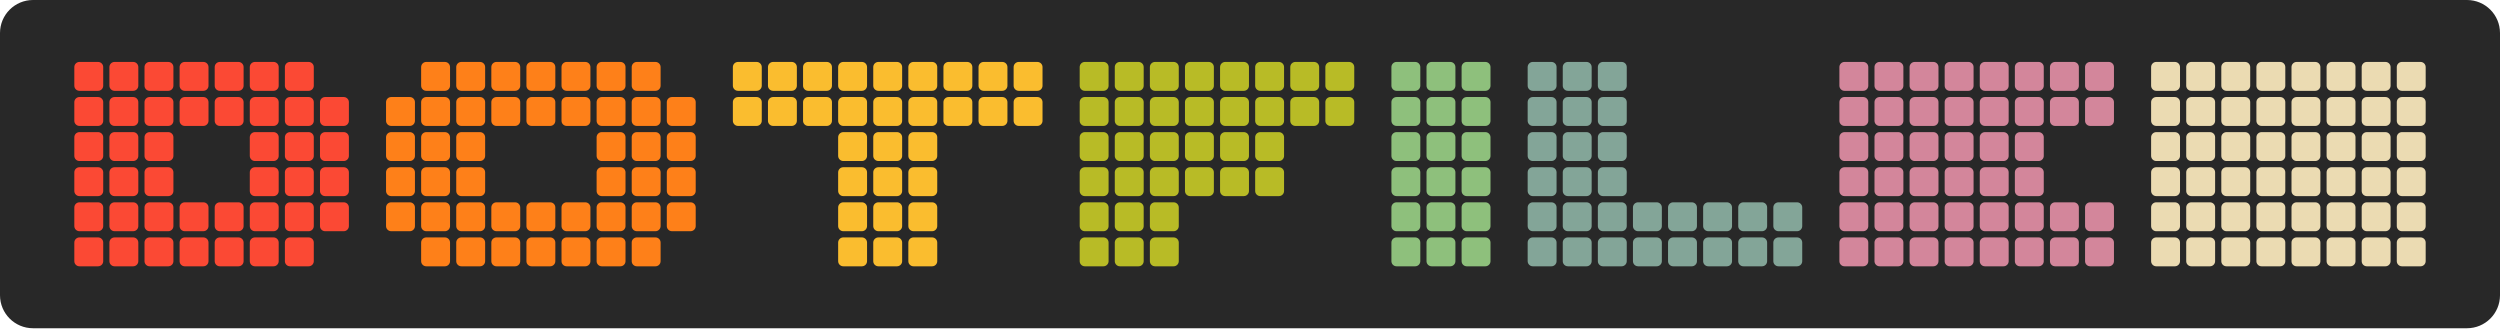
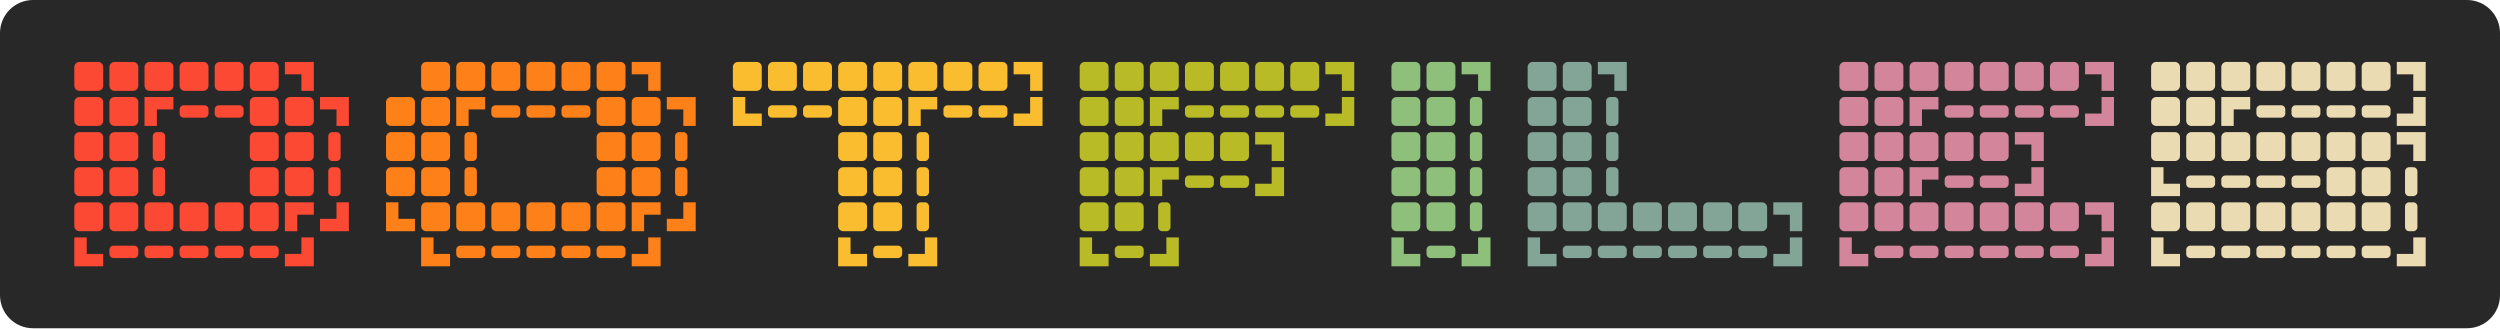
<svg xmlns="http://www.w3.org/2000/svg" width="1211" height="159" viewBox="0 0 1211 159" role="img" aria-label="DOTFILES">
  <rect width="1211" height="159" rx="16" fill="#282828" />
  <rect x="36" y="30" width="14" height="14" rx="2.5" fill="#FB4934" />
  <rect x="53" y="30" width="14" height="14" rx="2.5" fill="#FB4934" />
  <rect x="70" y="30" width="14" height="14" rx="2.5" fill="#FB4934" />
  <rect x="87" y="30" width="14" height="14" rx="2.5" fill="#FB4934" />
  <rect x="104" y="30" width="14" height="14" rx="2.5" fill="#FB4934" />
  <rect x="121" y="30" width="14" height="14" rx="2.5" fill="#FB4934" />
-   <rect x="138" y="30" width="14" height="14" rx="2.5" fill="#FB4934" />
+   <path d="M138,30 h14 v14 h-6 v-8 h-8 z" fill="#FB4934" />
  <rect x="36" y="47" width="14" height="14" rx="2.5" fill="#FB4934" />
  <rect x="53" y="47" width="14" height="14" rx="2.5" fill="#FB4934" />
-   <rect x="70" y="47" width="14" height="14" rx="2.5" fill="#FB4934" />
-   <rect x="87" y="47" width="14" height="14" rx="2.5" fill="#FB4934" />
-   <rect x="104" y="47" width="14" height="14" rx="2.5" fill="#FB4934" />
+   <path d="M70,47 h14 v6 h-8 v8 h-6 z" fill="#FB4934" />
+   <rect x="87" y="51" width="14" height="6" rx="2" fill="#FB4934" />
+   <rect x="104" y="51" width="14" height="6" rx="2" fill="#FB4934" />
  <rect x="121" y="47" width="14" height="14" rx="2.5" fill="#FB4934" />
  <rect x="138" y="47" width="14" height="14" rx="2.5" fill="#FB4934" />
-   <rect x="155" y="47" width="14" height="14" rx="2.5" fill="#FB4934" />
+   <path d="M155,47 h14 v14 h-6 v-8 h-8 z" fill="#FB4934" />
  <rect x="36" y="64" width="14" height="14" rx="2.5" fill="#FB4934" />
  <rect x="53" y="64" width="14" height="14" rx="2.5" fill="#FB4934" />
-   <rect x="70" y="64" width="14" height="14" rx="2.5" fill="#FB4934" />
+   <rect x="74" y="64" width="6" height="14" rx="2" fill="#FB4934" />
  <rect x="121" y="64" width="14" height="14" rx="2.5" fill="#FB4934" />
  <rect x="138" y="64" width="14" height="14" rx="2.5" fill="#FB4934" />
-   <rect x="155" y="64" width="14" height="14" rx="2.5" fill="#FB4934" />
+   <rect x="159" y="64" width="6" height="14" rx="2" fill="#FB4934" />
  <rect x="36" y="81" width="14" height="14" rx="2.5" fill="#FB4934" />
  <rect x="53" y="81" width="14" height="14" rx="2.5" fill="#FB4934" />
-   <rect x="70" y="81" width="14" height="14" rx="2.5" fill="#FB4934" />
+   <rect x="74" y="81" width="6" height="14" rx="2" fill="#FB4934" />
  <rect x="121" y="81" width="14" height="14" rx="2.5" fill="#FB4934" />
  <rect x="138" y="81" width="14" height="14" rx="2.5" fill="#FB4934" />
-   <rect x="155" y="81" width="14" height="14" rx="2.5" fill="#FB4934" />
+   <rect x="159" y="81" width="6" height="14" rx="2" fill="#FB4934" />
  <rect x="36" y="98" width="14" height="14" rx="2.5" fill="#FB4934" />
  <rect x="53" y="98" width="14" height="14" rx="2.5" fill="#FB4934" />
  <rect x="70" y="98" width="14" height="14" rx="2.5" fill="#FB4934" />
  <rect x="87" y="98" width="14" height="14" rx="2.5" fill="#FB4934" />
  <rect x="104" y="98" width="14" height="14" rx="2.5" fill="#FB4934" />
  <rect x="121" y="98" width="14" height="14" rx="2.5" fill="#FB4934" />
-   <rect x="138" y="98" width="14" height="14" rx="2.5" fill="#FB4934" />
-   <rect x="155" y="98" width="14" height="14" rx="2.5" fill="#FB4934" />
-   <rect x="36" y="115" width="14" height="14" rx="2.5" fill="#FB4934" />
-   <rect x="53" y="115" width="14" height="14" rx="2.5" fill="#FB4934" />
-   <rect x="70" y="115" width="14" height="14" rx="2.5" fill="#FB4934" />
-   <rect x="87" y="115" width="14" height="14" rx="2.5" fill="#FB4934" />
-   <rect x="104" y="115" width="14" height="14" rx="2.5" fill="#FB4934" />
-   <rect x="121" y="115" width="14" height="14" rx="2.5" fill="#FB4934" />
-   <rect x="138" y="115" width="14" height="14" rx="2.5" fill="#FB4934" />
+   <path d="M138,98 h14 v6 h-8 v8 h-6 z" fill="#FB4934" />
+   <path d="M155,106 h8 v-8 h6 v14 h-14 z" fill="#FB4934" />
+   <path d="M36,115 h6 v8 h8 v6 h-14 z" fill="#FB4934" />
+   <rect x="53" y="119" width="14" height="6" rx="2" fill="#FB4934" />
+   <rect x="70" y="119" width="14" height="6" rx="2" fill="#FB4934" />
+   <rect x="87" y="119" width="14" height="6" rx="2" fill="#FB4934" />
+   <rect x="104" y="119" width="14" height="6" rx="2" fill="#FB4934" />
+   <rect x="121" y="119" width="14" height="6" rx="2" fill="#FB4934" />
+   <path d="M138,123 h8 v-8 h6 v14 h-14 z" fill="#FB4934" />
  <rect x="204" y="30" width="14" height="14" rx="2.5" fill="#FE8019" />
  <rect x="221" y="30" width="14" height="14" rx="2.5" fill="#FE8019" />
  <rect x="238" y="30" width="14" height="14" rx="2.5" fill="#FE8019" />
  <rect x="255" y="30" width="14" height="14" rx="2.5" fill="#FE8019" />
  <rect x="272" y="30" width="14" height="14" rx="2.5" fill="#FE8019" />
  <rect x="289" y="30" width="14" height="14" rx="2.5" fill="#FE8019" />
-   <rect x="306" y="30" width="14" height="14" rx="2.5" fill="#FE8019" />
+   <path d="M306,30 h14 v14 h-6 v-8 h-8 z" fill="#FE8019" />
  <rect x="187" y="47" width="14" height="14" rx="2.5" fill="#FE8019" />
  <rect x="204" y="47" width="14" height="14" rx="2.5" fill="#FE8019" />
-   <rect x="221" y="47" width="14" height="14" rx="2.5" fill="#FE8019" />
-   <rect x="238" y="47" width="14" height="14" rx="2.5" fill="#FE8019" />
-   <rect x="255" y="47" width="14" height="14" rx="2.5" fill="#FE8019" />
-   <rect x="272" y="47" width="14" height="14" rx="2.5" fill="#FE8019" />
+   <path d="M221,47 h14 v6 h-8 v8 h-6 z" fill="#FE8019" />
+   <rect x="238" y="51" width="14" height="6" rx="2" fill="#FE8019" />
+   <rect x="255" y="51" width="14" height="6" rx="2" fill="#FE8019" />
+   <rect x="272" y="51" width="14" height="6" rx="2" fill="#FE8019" />
  <rect x="289" y="47" width="14" height="14" rx="2.5" fill="#FE8019" />
  <rect x="306" y="47" width="14" height="14" rx="2.5" fill="#FE8019" />
-   <rect x="323" y="47" width="14" height="14" rx="2.5" fill="#FE8019" />
+   <path d="M323,47 h14 v14 h-6 v-8 h-8 z" fill="#FE8019" />
  <rect x="187" y="64" width="14" height="14" rx="2.5" fill="#FE8019" />
  <rect x="204" y="64" width="14" height="14" rx="2.5" fill="#FE8019" />
-   <rect x="221" y="64" width="14" height="14" rx="2.5" fill="#FE8019" />
+   <rect x="225" y="64" width="6" height="14" rx="2" fill="#FE8019" />
  <rect x="289" y="64" width="14" height="14" rx="2.5" fill="#FE8019" />
  <rect x="306" y="64" width="14" height="14" rx="2.5" fill="#FE8019" />
-   <rect x="323" y="64" width="14" height="14" rx="2.5" fill="#FE8019" />
+   <rect x="327" y="64" width="6" height="14" rx="2" fill="#FE8019" />
  <rect x="187" y="81" width="14" height="14" rx="2.5" fill="#FE8019" />
  <rect x="204" y="81" width="14" height="14" rx="2.5" fill="#FE8019" />
-   <rect x="221" y="81" width="14" height="14" rx="2.5" fill="#FE8019" />
+   <rect x="225" y="81" width="6" height="14" rx="2" fill="#FE8019" />
  <rect x="289" y="81" width="14" height="14" rx="2.5" fill="#FE8019" />
  <rect x="306" y="81" width="14" height="14" rx="2.5" fill="#FE8019" />
-   <rect x="323" y="81" width="14" height="14" rx="2.5" fill="#FE8019" />
-   <rect x="187" y="98" width="14" height="14" rx="2.5" fill="#FE8019" />
+   <rect x="327" y="81" width="6" height="14" rx="2" fill="#FE8019" />
+   <path d="M187,98 h6 v8 h8 v6 h-14 z" fill="#FE8019" />
  <rect x="204" y="98" width="14" height="14" rx="2.5" fill="#FE8019" />
  <rect x="221" y="98" width="14" height="14" rx="2.5" fill="#FE8019" />
  <rect x="238" y="98" width="14" height="14" rx="2.5" fill="#FE8019" />
  <rect x="255" y="98" width="14" height="14" rx="2.5" fill="#FE8019" />
  <rect x="272" y="98" width="14" height="14" rx="2.5" fill="#FE8019" />
  <rect x="289" y="98" width="14" height="14" rx="2.5" fill="#FE8019" />
-   <rect x="306" y="98" width="14" height="14" rx="2.5" fill="#FE8019" />
-   <rect x="323" y="98" width="14" height="14" rx="2.5" fill="#FE8019" />
-   <rect x="204" y="115" width="14" height="14" rx="2.5" fill="#FE8019" />
-   <rect x="221" y="115" width="14" height="14" rx="2.5" fill="#FE8019" />
-   <rect x="238" y="115" width="14" height="14" rx="2.5" fill="#FE8019" />
-   <rect x="255" y="115" width="14" height="14" rx="2.5" fill="#FE8019" />
-   <rect x="272" y="115" width="14" height="14" rx="2.5" fill="#FE8019" />
-   <rect x="289" y="115" width="14" height="14" rx="2.5" fill="#FE8019" />
-   <rect x="306" y="115" width="14" height="14" rx="2.5" fill="#FE8019" />
+   <path d="M306,98 h14 v6 h-8 v8 h-6 z" fill="#FE8019" />
+   <path d="M323,106 h8 v-8 h6 v14 h-14 z" fill="#FE8019" />
+   <path d="M204,115 h6 v8 h8 v6 h-14 z" fill="#FE8019" />
+   <rect x="221" y="119" width="14" height="6" rx="2" fill="#FE8019" />
+   <rect x="238" y="119" width="14" height="6" rx="2" fill="#FE8019" />
+   <rect x="255" y="119" width="14" height="6" rx="2" fill="#FE8019" />
+   <rect x="272" y="119" width="14" height="6" rx="2" fill="#FE8019" />
+   <rect x="289" y="119" width="14" height="6" rx="2" fill="#FE8019" />
+   <path d="M306,123 h8 v-8 h6 v14 h-14 z" fill="#FE8019" />
  <rect x="355" y="30" width="14" height="14" rx="2.5" fill="#FABD2F" />
  <rect x="372" y="30" width="14" height="14" rx="2.5" fill="#FABD2F" />
  <rect x="389" y="30" width="14" height="14" rx="2.5" fill="#FABD2F" />
  <rect x="406" y="30" width="14" height="14" rx="2.5" fill="#FABD2F" />
  <rect x="423" y="30" width="14" height="14" rx="2.5" fill="#FABD2F" />
  <rect x="440" y="30" width="14" height="14" rx="2.5" fill="#FABD2F" />
  <rect x="457" y="30" width="14" height="14" rx="2.5" fill="#FABD2F" />
  <rect x="474" y="30" width="14" height="14" rx="2.5" fill="#FABD2F" />
-   <rect x="491" y="30" width="14" height="14" rx="2.5" fill="#FABD2F" />
-   <rect x="355" y="47" width="14" height="14" rx="2.5" fill="#FABD2F" />
-   <rect x="372" y="47" width="14" height="14" rx="2.5" fill="#FABD2F" />
-   <rect x="389" y="47" width="14" height="14" rx="2.5" fill="#FABD2F" />
+   <path d="M491,30 h14 v14 h-6 v-8 h-8 z" fill="#FABD2F" />
+   <path d="M355,47 h6 v8 h8 v6 h-14 z" fill="#FABD2F" />
+   <rect x="372" y="51" width="14" height="6" rx="2" fill="#FABD2F" />
+   <rect x="389" y="51" width="14" height="6" rx="2" fill="#FABD2F" />
  <rect x="406" y="47" width="14" height="14" rx="2.5" fill="#FABD2F" />
  <rect x="423" y="47" width="14" height="14" rx="2.5" fill="#FABD2F" />
-   <rect x="440" y="47" width="14" height="14" rx="2.5" fill="#FABD2F" />
-   <rect x="457" y="47" width="14" height="14" rx="2.5" fill="#FABD2F" />
-   <rect x="474" y="47" width="14" height="14" rx="2.5" fill="#FABD2F" />
-   <rect x="491" y="47" width="14" height="14" rx="2.5" fill="#FABD2F" />
+   <path d="M440,47 h14 v6 h-8 v8 h-6 z" fill="#FABD2F" />
+   <rect x="457" y="51" width="14" height="6" rx="2" fill="#FABD2F" />
+   <rect x="474" y="51" width="14" height="6" rx="2" fill="#FABD2F" />
+   <path d="M491,55 h8 v-8 h6 v14 h-14 z" fill="#FABD2F" />
  <rect x="406" y="64" width="14" height="14" rx="2.5" fill="#FABD2F" />
  <rect x="423" y="64" width="14" height="14" rx="2.5" fill="#FABD2F" />
-   <rect x="440" y="64" width="14" height="14" rx="2.5" fill="#FABD2F" />
+   <rect x="444" y="64" width="6" height="14" rx="2" fill="#FABD2F" />
  <rect x="406" y="81" width="14" height="14" rx="2.5" fill="#FABD2F" />
  <rect x="423" y="81" width="14" height="14" rx="2.5" fill="#FABD2F" />
-   <rect x="440" y="81" width="14" height="14" rx="2.5" fill="#FABD2F" />
+   <rect x="444" y="81" width="6" height="14" rx="2" fill="#FABD2F" />
  <rect x="406" y="98" width="14" height="14" rx="2.5" fill="#FABD2F" />
  <rect x="423" y="98" width="14" height="14" rx="2.5" fill="#FABD2F" />
-   <rect x="440" y="98" width="14" height="14" rx="2.5" fill="#FABD2F" />
-   <rect x="406" y="115" width="14" height="14" rx="2.5" fill="#FABD2F" />
-   <rect x="423" y="115" width="14" height="14" rx="2.5" fill="#FABD2F" />
-   <rect x="440" y="115" width="14" height="14" rx="2.5" fill="#FABD2F" />
+   <rect x="444" y="98" width="6" height="14" rx="2" fill="#FABD2F" />
+   <path d="M406,115 h6 v8 h8 v6 h-14 z" fill="#FABD2F" />
+   <rect x="423" y="119" width="14" height="6" rx="2" fill="#FABD2F" />
+   <path d="M440,123 h8 v-8 h6 v14 h-14 z" fill="#FABD2F" />
  <rect x="523" y="30" width="14" height="14" rx="2.5" fill="#B8BB26" />
  <rect x="540" y="30" width="14" height="14" rx="2.5" fill="#B8BB26" />
  <rect x="557" y="30" width="14" height="14" rx="2.5" fill="#B8BB26" />
  <rect x="574" y="30" width="14" height="14" rx="2.5" fill="#B8BB26" />
  <rect x="591" y="30" width="14" height="14" rx="2.5" fill="#B8BB26" />
  <rect x="608" y="30" width="14" height="14" rx="2.5" fill="#B8BB26" />
  <rect x="625" y="30" width="14" height="14" rx="2.5" fill="#B8BB26" />
-   <rect x="642" y="30" width="14" height="14" rx="2.5" fill="#B8BB26" />
+   <path d="M642,30 h14 v14 h-6 v-8 h-8 z" fill="#B8BB26" />
  <rect x="523" y="47" width="14" height="14" rx="2.5" fill="#B8BB26" />
  <rect x="540" y="47" width="14" height="14" rx="2.5" fill="#B8BB26" />
-   <rect x="557" y="47" width="14" height="14" rx="2.5" fill="#B8BB26" />
-   <rect x="574" y="47" width="14" height="14" rx="2.5" fill="#B8BB26" />
-   <rect x="591" y="47" width="14" height="14" rx="2.5" fill="#B8BB26" />
-   <rect x="608" y="47" width="14" height="14" rx="2.5" fill="#B8BB26" />
-   <rect x="625" y="47" width="14" height="14" rx="2.5" fill="#B8BB26" />
-   <rect x="642" y="47" width="14" height="14" rx="2.5" fill="#B8BB26" />
+   <path d="M557,47 h14 v6 h-8 v8 h-6 z" fill="#B8BB26" />
+   <rect x="574" y="51" width="14" height="6" rx="2" fill="#B8BB26" />
+   <rect x="591" y="51" width="14" height="6" rx="2" fill="#B8BB26" />
+   <rect x="608" y="51" width="14" height="6" rx="2" fill="#B8BB26" />
+   <rect x="625" y="51" width="14" height="6" rx="2" fill="#B8BB26" />
+   <path d="M642,55 h8 v-8 h6 v14 h-14 z" fill="#B8BB26" />
  <rect x="523" y="64" width="14" height="14" rx="2.5" fill="#B8BB26" />
  <rect x="540" y="64" width="14" height="14" rx="2.5" fill="#B8BB26" />
  <rect x="557" y="64" width="14" height="14" rx="2.5" fill="#B8BB26" />
  <rect x="574" y="64" width="14" height="14" rx="2.5" fill="#B8BB26" />
  <rect x="591" y="64" width="14" height="14" rx="2.5" fill="#B8BB26" />
-   <rect x="608" y="64" width="14" height="14" rx="2.5" fill="#B8BB26" />
+   <path d="M608,64 h14 v14 h-6 v-8 h-8 z" fill="#B8BB26" />
  <rect x="523" y="81" width="14" height="14" rx="2.5" fill="#B8BB26" />
  <rect x="540" y="81" width="14" height="14" rx="2.5" fill="#B8BB26" />
-   <rect x="557" y="81" width="14" height="14" rx="2.5" fill="#B8BB26" />
-   <rect x="574" y="81" width="14" height="14" rx="2.5" fill="#B8BB26" />
-   <rect x="591" y="81" width="14" height="14" rx="2.5" fill="#B8BB26" />
-   <rect x="608" y="81" width="14" height="14" rx="2.5" fill="#B8BB26" />
+   <path d="M557,81 h14 v6 h-8 v8 h-6 z" fill="#B8BB26" />
+   <rect x="574" y="85" width="14" height="6" rx="2" fill="#B8BB26" />
+   <rect x="591" y="85" width="14" height="6" rx="2" fill="#B8BB26" />
+   <path d="M608,89 h8 v-8 h6 v14 h-14 z" fill="#B8BB26" />
  <rect x="523" y="98" width="14" height="14" rx="2.5" fill="#B8BB26" />
  <rect x="540" y="98" width="14" height="14" rx="2.5" fill="#B8BB26" />
-   <rect x="557" y="98" width="14" height="14" rx="2.5" fill="#B8BB26" />
-   <rect x="523" y="115" width="14" height="14" rx="2.5" fill="#B8BB26" />
-   <rect x="540" y="115" width="14" height="14" rx="2.5" fill="#B8BB26" />
-   <rect x="557" y="115" width="14" height="14" rx="2.5" fill="#B8BB26" />
+   <rect x="561" y="98" width="6" height="14" rx="2" fill="#B8BB26" />
+   <path d="M523,115 h6 v8 h8 v6 h-14 z" fill="#B8BB26" />
+   <rect x="540" y="119" width="14" height="6" rx="2" fill="#B8BB26" />
+   <path d="M557,123 h8 v-8 h6 v14 h-14 z" fill="#B8BB26" />
  <rect x="674" y="30" width="14" height="14" rx="2.5" fill="#8EC07C" />
  <rect x="691" y="30" width="14" height="14" rx="2.5" fill="#8EC07C" />
-   <rect x="708" y="30" width="14" height="14" rx="2.5" fill="#8EC07C" />
+   <path d="M708,30 h14 v14 h-6 v-8 h-8 z" fill="#8EC07C" />
  <rect x="674" y="47" width="14" height="14" rx="2.5" fill="#8EC07C" />
  <rect x="691" y="47" width="14" height="14" rx="2.5" fill="#8EC07C" />
-   <rect x="708" y="47" width="14" height="14" rx="2.5" fill="#8EC07C" />
+   <rect x="712" y="47" width="6" height="14" rx="2" fill="#8EC07C" />
  <rect x="674" y="64" width="14" height="14" rx="2.5" fill="#8EC07C" />
  <rect x="691" y="64" width="14" height="14" rx="2.5" fill="#8EC07C" />
-   <rect x="708" y="64" width="14" height="14" rx="2.5" fill="#8EC07C" />
+   <rect x="712" y="64" width="6" height="14" rx="2" fill="#8EC07C" />
  <rect x="674" y="81" width="14" height="14" rx="2.5" fill="#8EC07C" />
  <rect x="691" y="81" width="14" height="14" rx="2.5" fill="#8EC07C" />
-   <rect x="708" y="81" width="14" height="14" rx="2.5" fill="#8EC07C" />
+   <rect x="712" y="81" width="6" height="14" rx="2" fill="#8EC07C" />
  <rect x="674" y="98" width="14" height="14" rx="2.5" fill="#8EC07C" />
  <rect x="691" y="98" width="14" height="14" rx="2.5" fill="#8EC07C" />
-   <rect x="708" y="98" width="14" height="14" rx="2.5" fill="#8EC07C" />
-   <rect x="674" y="115" width="14" height="14" rx="2.5" fill="#8EC07C" />
-   <rect x="691" y="115" width="14" height="14" rx="2.5" fill="#8EC07C" />
-   <rect x="708" y="115" width="14" height="14" rx="2.5" fill="#8EC07C" />
+   <rect x="712" y="98" width="6" height="14" rx="2" fill="#8EC07C" />
+   <path d="M674,115 h6 v8 h8 v6 h-14 z" fill="#8EC07C" />
+   <rect x="691" y="119" width="14" height="6" rx="2" fill="#8EC07C" />
+   <path d="M708,123 h8 v-8 h6 v14 h-14 z" fill="#8EC07C" />
  <rect x="740" y="30" width="14" height="14" rx="2.5" fill="#83A598" />
  <rect x="757" y="30" width="14" height="14" rx="2.5" fill="#83A598" />
-   <rect x="774" y="30" width="14" height="14" rx="2.5" fill="#83A598" />
+   <path d="M774,30 h14 v14 h-6 v-8 h-8 z" fill="#83A598" />
  <rect x="740" y="47" width="14" height="14" rx="2.5" fill="#83A598" />
  <rect x="757" y="47" width="14" height="14" rx="2.5" fill="#83A598" />
-   <rect x="774" y="47" width="14" height="14" rx="2.5" fill="#83A598" />
+   <rect x="778" y="47" width="6" height="14" rx="2" fill="#83A598" />
  <rect x="740" y="64" width="14" height="14" rx="2.5" fill="#83A598" />
  <rect x="757" y="64" width="14" height="14" rx="2.5" fill="#83A598" />
-   <rect x="774" y="64" width="14" height="14" rx="2.5" fill="#83A598" />
+   <rect x="778" y="64" width="6" height="14" rx="2" fill="#83A598" />
  <rect x="740" y="81" width="14" height="14" rx="2.5" fill="#83A598" />
  <rect x="757" y="81" width="14" height="14" rx="2.5" fill="#83A598" />
-   <rect x="774" y="81" width="14" height="14" rx="2.5" fill="#83A598" />
+   <rect x="778" y="81" width="6" height="14" rx="2" fill="#83A598" />
  <rect x="740" y="98" width="14" height="14" rx="2.5" fill="#83A598" />
  <rect x="757" y="98" width="14" height="14" rx="2.5" fill="#83A598" />
  <rect x="774" y="98" width="14" height="14" rx="2.5" fill="#83A598" />
  <rect x="791" y="98" width="14" height="14" rx="2.5" fill="#83A598" />
  <rect x="808" y="98" width="14" height="14" rx="2.5" fill="#83A598" />
  <rect x="825" y="98" width="14" height="14" rx="2.5" fill="#83A598" />
  <rect x="842" y="98" width="14" height="14" rx="2.5" fill="#83A598" />
-   <rect x="859" y="98" width="14" height="14" rx="2.5" fill="#83A598" />
-   <rect x="740" y="115" width="14" height="14" rx="2.5" fill="#83A598" />
-   <rect x="757" y="115" width="14" height="14" rx="2.5" fill="#83A598" />
-   <rect x="774" y="115" width="14" height="14" rx="2.5" fill="#83A598" />
-   <rect x="791" y="115" width="14" height="14" rx="2.5" fill="#83A598" />
-   <rect x="808" y="115" width="14" height="14" rx="2.5" fill="#83A598" />
-   <rect x="825" y="115" width="14" height="14" rx="2.5" fill="#83A598" />
-   <rect x="842" y="115" width="14" height="14" rx="2.5" fill="#83A598" />
-   <rect x="859" y="115" width="14" height="14" rx="2.5" fill="#83A598" />
+   <path d="M859,98 h14 v14 h-6 v-8 h-8 z" fill="#83A598" />
+   <path d="M740,115 h6 v8 h8 v6 h-14 z" fill="#83A598" />
+   <rect x="757" y="119" width="14" height="6" rx="2" fill="#83A598" />
+   <rect x="774" y="119" width="14" height="6" rx="2" fill="#83A598" />
+   <rect x="791" y="119" width="14" height="6" rx="2" fill="#83A598" />
+   <rect x="808" y="119" width="14" height="6" rx="2" fill="#83A598" />
+   <rect x="825" y="119" width="14" height="6" rx="2" fill="#83A598" />
+   <rect x="842" y="119" width="14" height="6" rx="2" fill="#83A598" />
+   <path d="M859,123 h8 v-8 h6 v14 h-14 z" fill="#83A598" />
  <rect x="891" y="30" width="14" height="14" rx="2.5" fill="#D3869B" />
  <rect x="908" y="30" width="14" height="14" rx="2.5" fill="#D3869B" />
  <rect x="925" y="30" width="14" height="14" rx="2.5" fill="#D3869B" />
  <rect x="942" y="30" width="14" height="14" rx="2.5" fill="#D3869B" />
  <rect x="959" y="30" width="14" height="14" rx="2.5" fill="#D3869B" />
  <rect x="976" y="30" width="14" height="14" rx="2.5" fill="#D3869B" />
  <rect x="993" y="30" width="14" height="14" rx="2.5" fill="#D3869B" />
-   <rect x="1010" y="30" width="14" height="14" rx="2.5" fill="#D3869B" />
+   <path d="M1010,30 h14 v14 h-6 v-8 h-8 z" fill="#D3869B" />
  <rect x="891" y="47" width="14" height="14" rx="2.5" fill="#D3869B" />
  <rect x="908" y="47" width="14" height="14" rx="2.5" fill="#D3869B" />
-   <rect x="925" y="47" width="14" height="14" rx="2.5" fill="#D3869B" />
-   <rect x="942" y="47" width="14" height="14" rx="2.5" fill="#D3869B" />
-   <rect x="959" y="47" width="14" height="14" rx="2.5" fill="#D3869B" />
-   <rect x="976" y="47" width="14" height="14" rx="2.5" fill="#D3869B" />
-   <rect x="993" y="47" width="14" height="14" rx="2.5" fill="#D3869B" />
-   <rect x="1010" y="47" width="14" height="14" rx="2.5" fill="#D3869B" />
+   <path d="M925,47 h14 v6 h-8 v8 h-6 z" fill="#D3869B" />
+   <rect x="942" y="51" width="14" height="6" rx="2" fill="#D3869B" />
+   <rect x="959" y="51" width="14" height="6" rx="2" fill="#D3869B" />
+   <rect x="976" y="51" width="14" height="6" rx="2" fill="#D3869B" />
+   <rect x="993" y="51" width="14" height="6" rx="2" fill="#D3869B" />
+   <path d="M1010,55 h8 v-8 h6 v14 h-14 z" fill="#D3869B" />
  <rect x="891" y="64" width="14" height="14" rx="2.5" fill="#D3869B" />
  <rect x="908" y="64" width="14" height="14" rx="2.5" fill="#D3869B" />
  <rect x="925" y="64" width="14" height="14" rx="2.5" fill="#D3869B" />
  <rect x="942" y="64" width="14" height="14" rx="2.5" fill="#D3869B" />
  <rect x="959" y="64" width="14" height="14" rx="2.5" fill="#D3869B" />
-   <rect x="976" y="64" width="14" height="14" rx="2.5" fill="#D3869B" />
+   <path d="M976,64 h14 v14 h-6 v-8 h-8 z" fill="#D3869B" />
  <rect x="891" y="81" width="14" height="14" rx="2.5" fill="#D3869B" />
  <rect x="908" y="81" width="14" height="14" rx="2.5" fill="#D3869B" />
-   <rect x="925" y="81" width="14" height="14" rx="2.5" fill="#D3869B" />
-   <rect x="942" y="81" width="14" height="14" rx="2.5" fill="#D3869B" />
-   <rect x="959" y="81" width="14" height="14" rx="2.5" fill="#D3869B" />
-   <rect x="976" y="81" width="14" height="14" rx="2.5" fill="#D3869B" />
+   <path d="M925,81 h14 v6 h-8 v8 h-6 z" fill="#D3869B" />
+   <rect x="942" y="85" width="14" height="6" rx="2" fill="#D3869B" />
+   <rect x="959" y="85" width="14" height="6" rx="2" fill="#D3869B" />
+   <path d="M976,89 h8 v-8 h6 v14 h-14 z" fill="#D3869B" />
  <rect x="891" y="98" width="14" height="14" rx="2.5" fill="#D3869B" />
  <rect x="908" y="98" width="14" height="14" rx="2.5" fill="#D3869B" />
  <rect x="925" y="98" width="14" height="14" rx="2.5" fill="#D3869B" />
  <rect x="942" y="98" width="14" height="14" rx="2.5" fill="#D3869B" />
  <rect x="959" y="98" width="14" height="14" rx="2.5" fill="#D3869B" />
  <rect x="976" y="98" width="14" height="14" rx="2.5" fill="#D3869B" />
  <rect x="993" y="98" width="14" height="14" rx="2.5" fill="#D3869B" />
-   <rect x="1010" y="98" width="14" height="14" rx="2.5" fill="#D3869B" />
-   <rect x="891" y="115" width="14" height="14" rx="2.5" fill="#D3869B" />
-   <rect x="908" y="115" width="14" height="14" rx="2.5" fill="#D3869B" />
-   <rect x="925" y="115" width="14" height="14" rx="2.5" fill="#D3869B" />
-   <rect x="942" y="115" width="14" height="14" rx="2.5" fill="#D3869B" />
-   <rect x="959" y="115" width="14" height="14" rx="2.5" fill="#D3869B" />
-   <rect x="976" y="115" width="14" height="14" rx="2.5" fill="#D3869B" />
-   <rect x="993" y="115" width="14" height="14" rx="2.5" fill="#D3869B" />
-   <rect x="1010" y="115" width="14" height="14" rx="2.5" fill="#D3869B" />
+   <path d="M1010,98 h14 v14 h-6 v-8 h-8 z" fill="#D3869B" />
+   <path d="M891,115 h6 v8 h8 v6 h-14 z" fill="#D3869B" />
+   <rect x="908" y="119" width="14" height="6" rx="2" fill="#D3869B" />
+   <rect x="925" y="119" width="14" height="6" rx="2" fill="#D3869B" />
+   <rect x="942" y="119" width="14" height="6" rx="2" fill="#D3869B" />
+   <rect x="959" y="119" width="14" height="6" rx="2" fill="#D3869B" />
+   <rect x="976" y="119" width="14" height="6" rx="2" fill="#D3869B" />
+   <rect x="993" y="119" width="14" height="6" rx="2" fill="#D3869B" />
+   <path d="M1010,123 h8 v-8 h6 v14 h-14 z" fill="#D3869B" />
  <rect x="1042" y="30" width="14" height="14" rx="2.5" fill="#EBDBB2" />
  <rect x="1059" y="30" width="14" height="14" rx="2.5" fill="#EBDBB2" />
  <rect x="1076" y="30" width="14" height="14" rx="2.5" fill="#EBDBB2" />
  <rect x="1093" y="30" width="14" height="14" rx="2.5" fill="#EBDBB2" />
  <rect x="1110" y="30" width="14" height="14" rx="2.5" fill="#EBDBB2" />
  <rect x="1127" y="30" width="14" height="14" rx="2.5" fill="#EBDBB2" />
  <rect x="1144" y="30" width="14" height="14" rx="2.5" fill="#EBDBB2" />
-   <rect x="1161" y="30" width="14" height="14" rx="2.5" fill="#EBDBB2" />
+   <path d="M1161,30 h14 v14 h-6 v-8 h-8 z" fill="#EBDBB2" />
  <rect x="1042" y="47" width="14" height="14" rx="2.5" fill="#EBDBB2" />
  <rect x="1059" y="47" width="14" height="14" rx="2.5" fill="#EBDBB2" />
-   <rect x="1076" y="47" width="14" height="14" rx="2.5" fill="#EBDBB2" />
-   <rect x="1093" y="47" width="14" height="14" rx="2.5" fill="#EBDBB2" />
-   <rect x="1110" y="47" width="14" height="14" rx="2.5" fill="#EBDBB2" />
-   <rect x="1127" y="47" width="14" height="14" rx="2.5" fill="#EBDBB2" />
-   <rect x="1144" y="47" width="14" height="14" rx="2.5" fill="#EBDBB2" />
-   <rect x="1161" y="47" width="14" height="14" rx="2.5" fill="#EBDBB2" />
+   <path d="M1076,47 h14 v6 h-8 v8 h-6 z" fill="#EBDBB2" />
+   <rect x="1093" y="51" width="14" height="6" rx="2" fill="#EBDBB2" />
+   <rect x="1110" y="51" width="14" height="6" rx="2" fill="#EBDBB2" />
+   <rect x="1127" y="51" width="14" height="6" rx="2" fill="#EBDBB2" />
+   <rect x="1144" y="51" width="14" height="6" rx="2" fill="#EBDBB2" />
+   <path d="M1161,55 h8 v-8 h6 v14 h-14 z" fill="#EBDBB2" />
  <rect x="1042" y="64" width="14" height="14" rx="2.5" fill="#EBDBB2" />
  <rect x="1059" y="64" width="14" height="14" rx="2.5" fill="#EBDBB2" />
  <rect x="1076" y="64" width="14" height="14" rx="2.5" fill="#EBDBB2" />
  <rect x="1093" y="64" width="14" height="14" rx="2.5" fill="#EBDBB2" />
  <rect x="1110" y="64" width="14" height="14" rx="2.5" fill="#EBDBB2" />
  <rect x="1127" y="64" width="14" height="14" rx="2.5" fill="#EBDBB2" />
  <rect x="1144" y="64" width="14" height="14" rx="2.5" fill="#EBDBB2" />
-   <rect x="1161" y="64" width="14" height="14" rx="2.5" fill="#EBDBB2" />
-   <rect x="1042" y="81" width="14" height="14" rx="2.5" fill="#EBDBB2" />
-   <rect x="1059" y="81" width="14" height="14" rx="2.5" fill="#EBDBB2" />
-   <rect x="1076" y="81" width="14" height="14" rx="2.5" fill="#EBDBB2" />
-   <rect x="1093" y="81" width="14" height="14" rx="2.5" fill="#EBDBB2" />
-   <rect x="1110" y="81" width="14" height="14" rx="2.5" fill="#EBDBB2" />
+   <path d="M1161,64 h14 v14 h-6 v-8 h-8 z" fill="#EBDBB2" />
+   <path d="M1042,81 h6 v8 h8 v6 h-14 z" fill="#EBDBB2" />
+   <rect x="1059" y="85" width="14" height="6" rx="2" fill="#EBDBB2" />
+   <rect x="1076" y="85" width="14" height="6" rx="2" fill="#EBDBB2" />
+   <rect x="1093" y="85" width="14" height="6" rx="2" fill="#EBDBB2" />
+   <rect x="1110" y="85" width="14" height="6" rx="2" fill="#EBDBB2" />
  <rect x="1127" y="81" width="14" height="14" rx="2.5" fill="#EBDBB2" />
  <rect x="1144" y="81" width="14" height="14" rx="2.5" fill="#EBDBB2" />
-   <rect x="1161" y="81" width="14" height="14" rx="2.5" fill="#EBDBB2" />
+   <rect x="1165" y="81" width="6" height="14" rx="2" fill="#EBDBB2" />
  <rect x="1042" y="98" width="14" height="14" rx="2.5" fill="#EBDBB2" />
  <rect x="1059" y="98" width="14" height="14" rx="2.5" fill="#EBDBB2" />
  <rect x="1076" y="98" width="14" height="14" rx="2.5" fill="#EBDBB2" />
  <rect x="1093" y="98" width="14" height="14" rx="2.5" fill="#EBDBB2" />
  <rect x="1110" y="98" width="14" height="14" rx="2.5" fill="#EBDBB2" />
  <rect x="1127" y="98" width="14" height="14" rx="2.5" fill="#EBDBB2" />
  <rect x="1144" y="98" width="14" height="14" rx="2.5" fill="#EBDBB2" />
-   <rect x="1161" y="98" width="14" height="14" rx="2.5" fill="#EBDBB2" />
-   <rect x="1042" y="115" width="14" height="14" rx="2.5" fill="#EBDBB2" />
-   <rect x="1059" y="115" width="14" height="14" rx="2.5" fill="#EBDBB2" />
-   <rect x="1076" y="115" width="14" height="14" rx="2.5" fill="#EBDBB2" />
-   <rect x="1093" y="115" width="14" height="14" rx="2.5" fill="#EBDBB2" />
-   <rect x="1110" y="115" width="14" height="14" rx="2.5" fill="#EBDBB2" />
-   <rect x="1127" y="115" width="14" height="14" rx="2.5" fill="#EBDBB2" />
-   <rect x="1144" y="115" width="14" height="14" rx="2.5" fill="#EBDBB2" />
-   <rect x="1161" y="115" width="14" height="14" rx="2.5" fill="#EBDBB2" />
+   <rect x="1165" y="98" width="6" height="14" rx="2" fill="#EBDBB2" />
+   <path d="M1042,115 h6 v8 h8 v6 h-14 z" fill="#EBDBB2" />
+   <rect x="1059" y="119" width="14" height="6" rx="2" fill="#EBDBB2" />
+   <rect x="1076" y="119" width="14" height="6" rx="2" fill="#EBDBB2" />
+   <rect x="1093" y="119" width="14" height="6" rx="2" fill="#EBDBB2" />
+   <rect x="1110" y="119" width="14" height="6" rx="2" fill="#EBDBB2" />
+   <rect x="1127" y="119" width="14" height="6" rx="2" fill="#EBDBB2" />
+   <rect x="1144" y="119" width="14" height="6" rx="2" fill="#EBDBB2" />
+   <path d="M1161,123 h8 v-8 h6 v14 h-14 z" fill="#EBDBB2" />
</svg>
